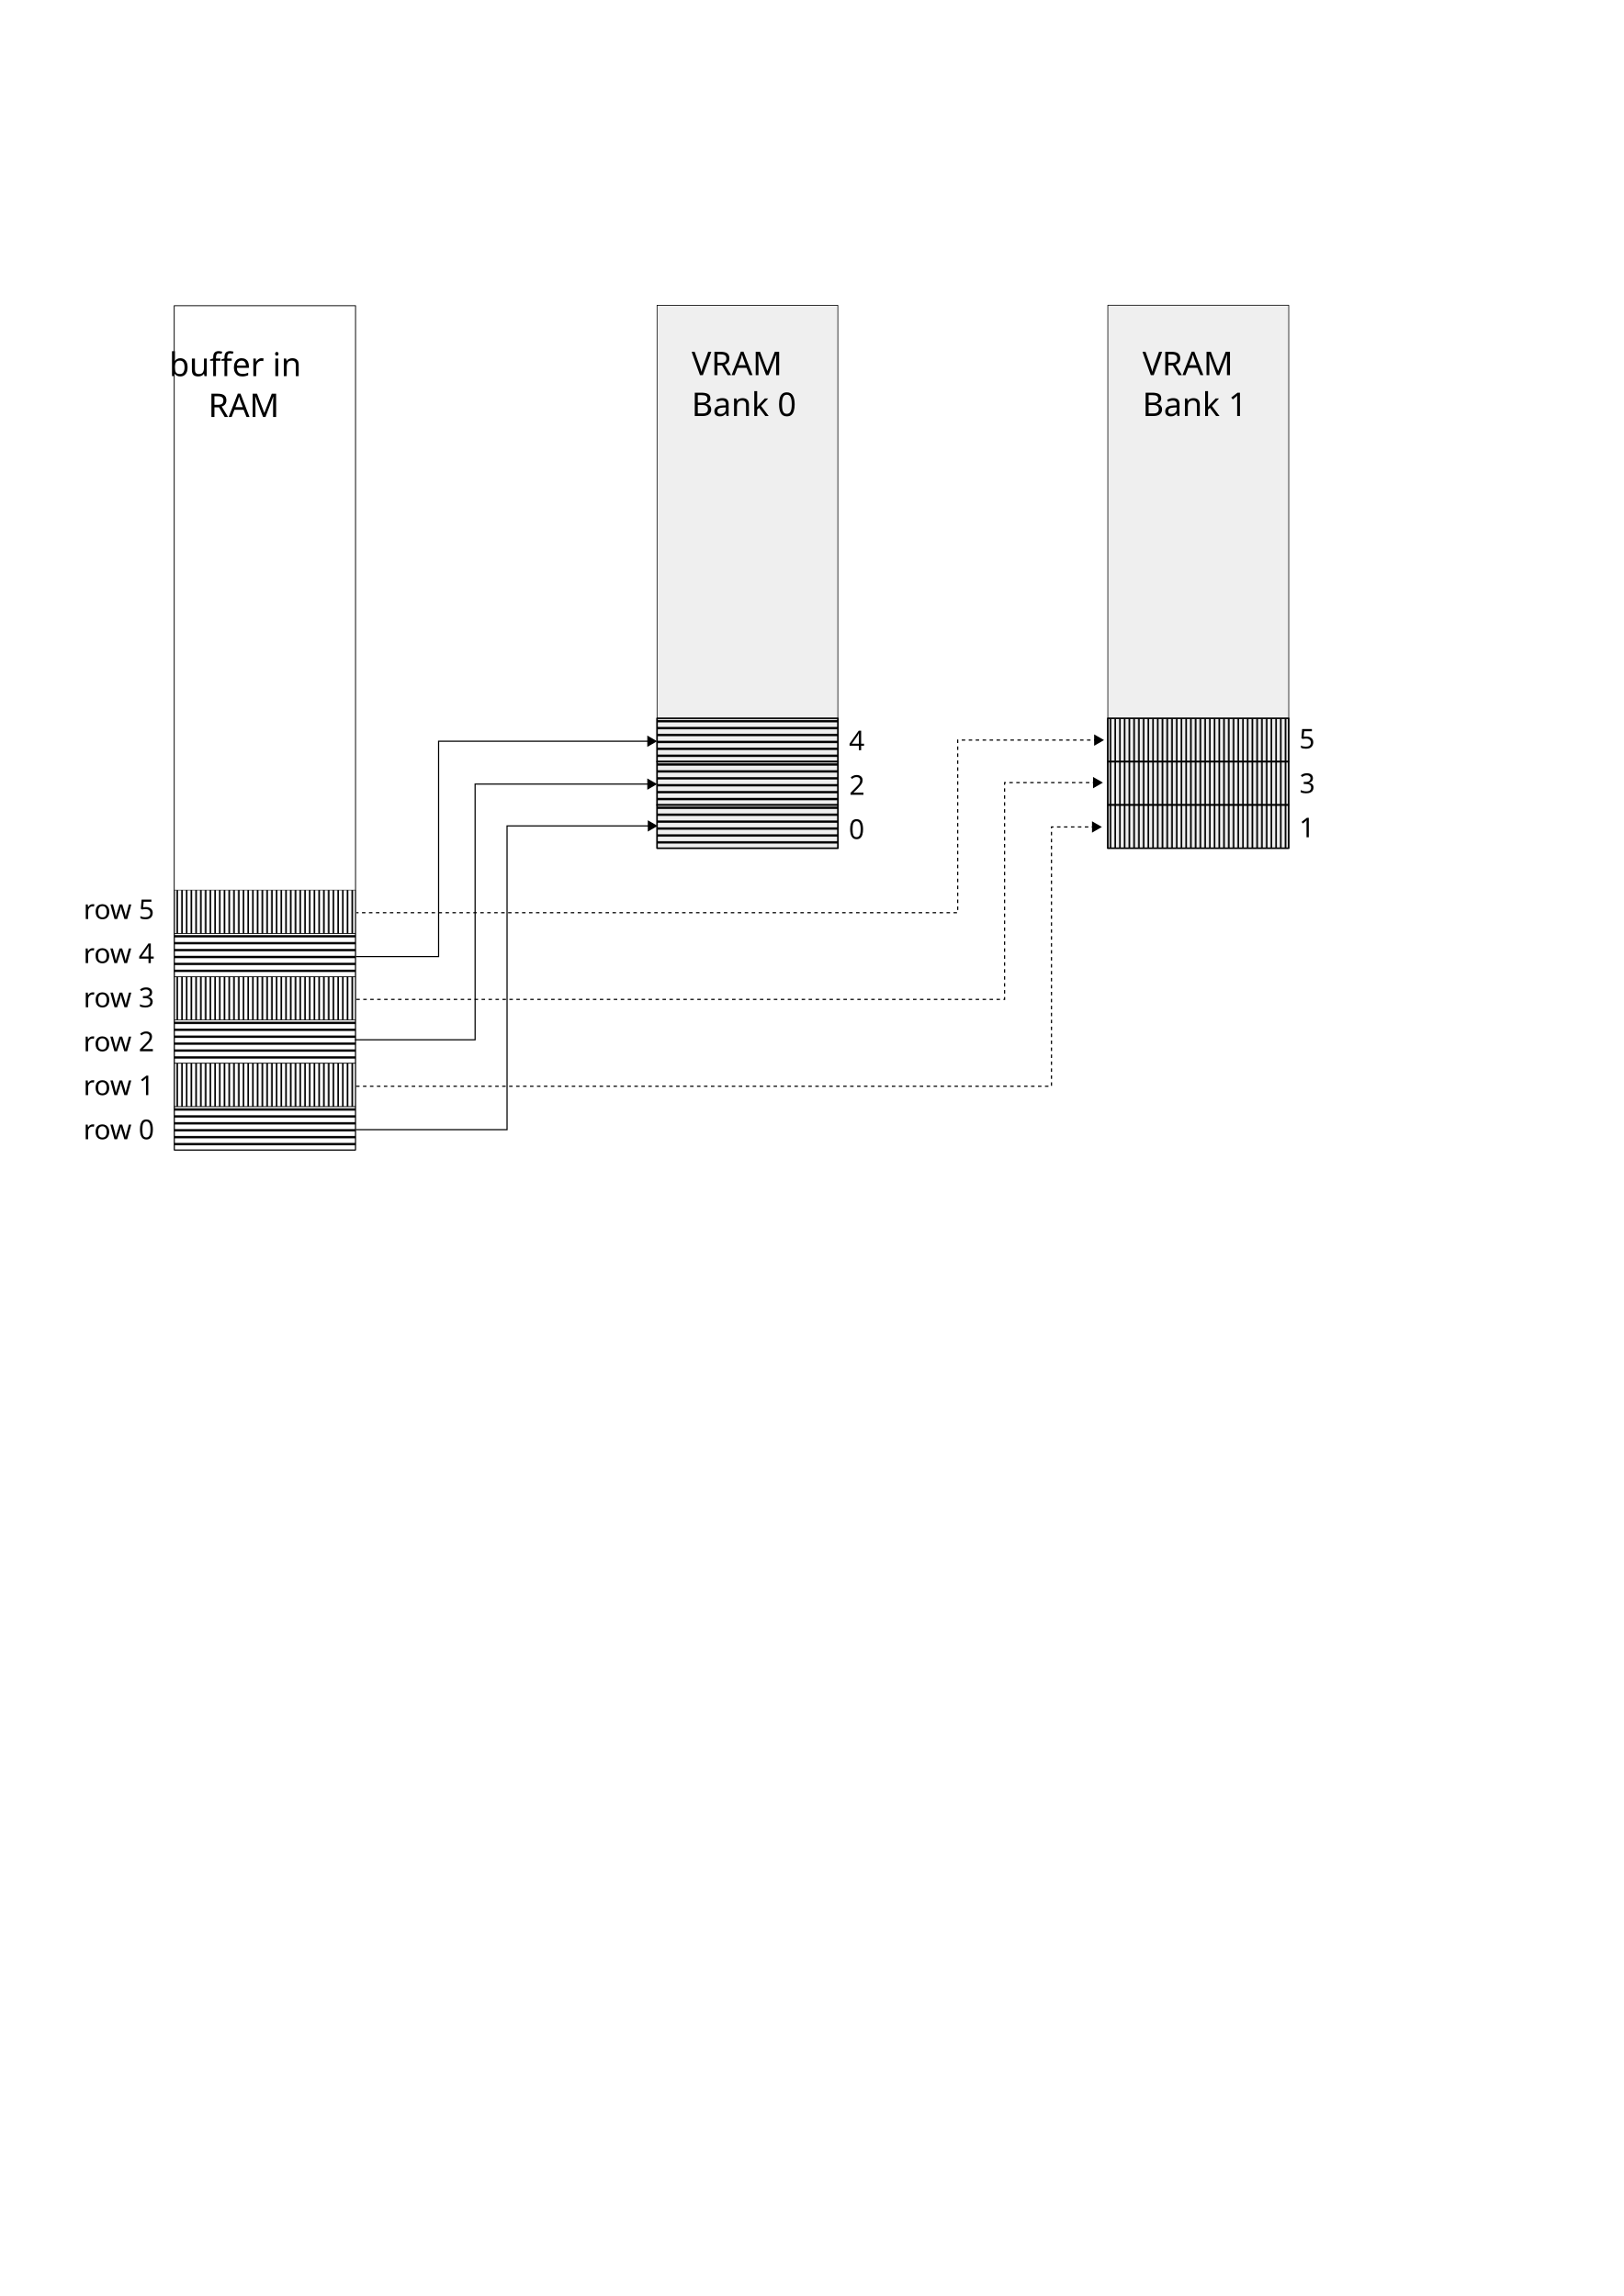
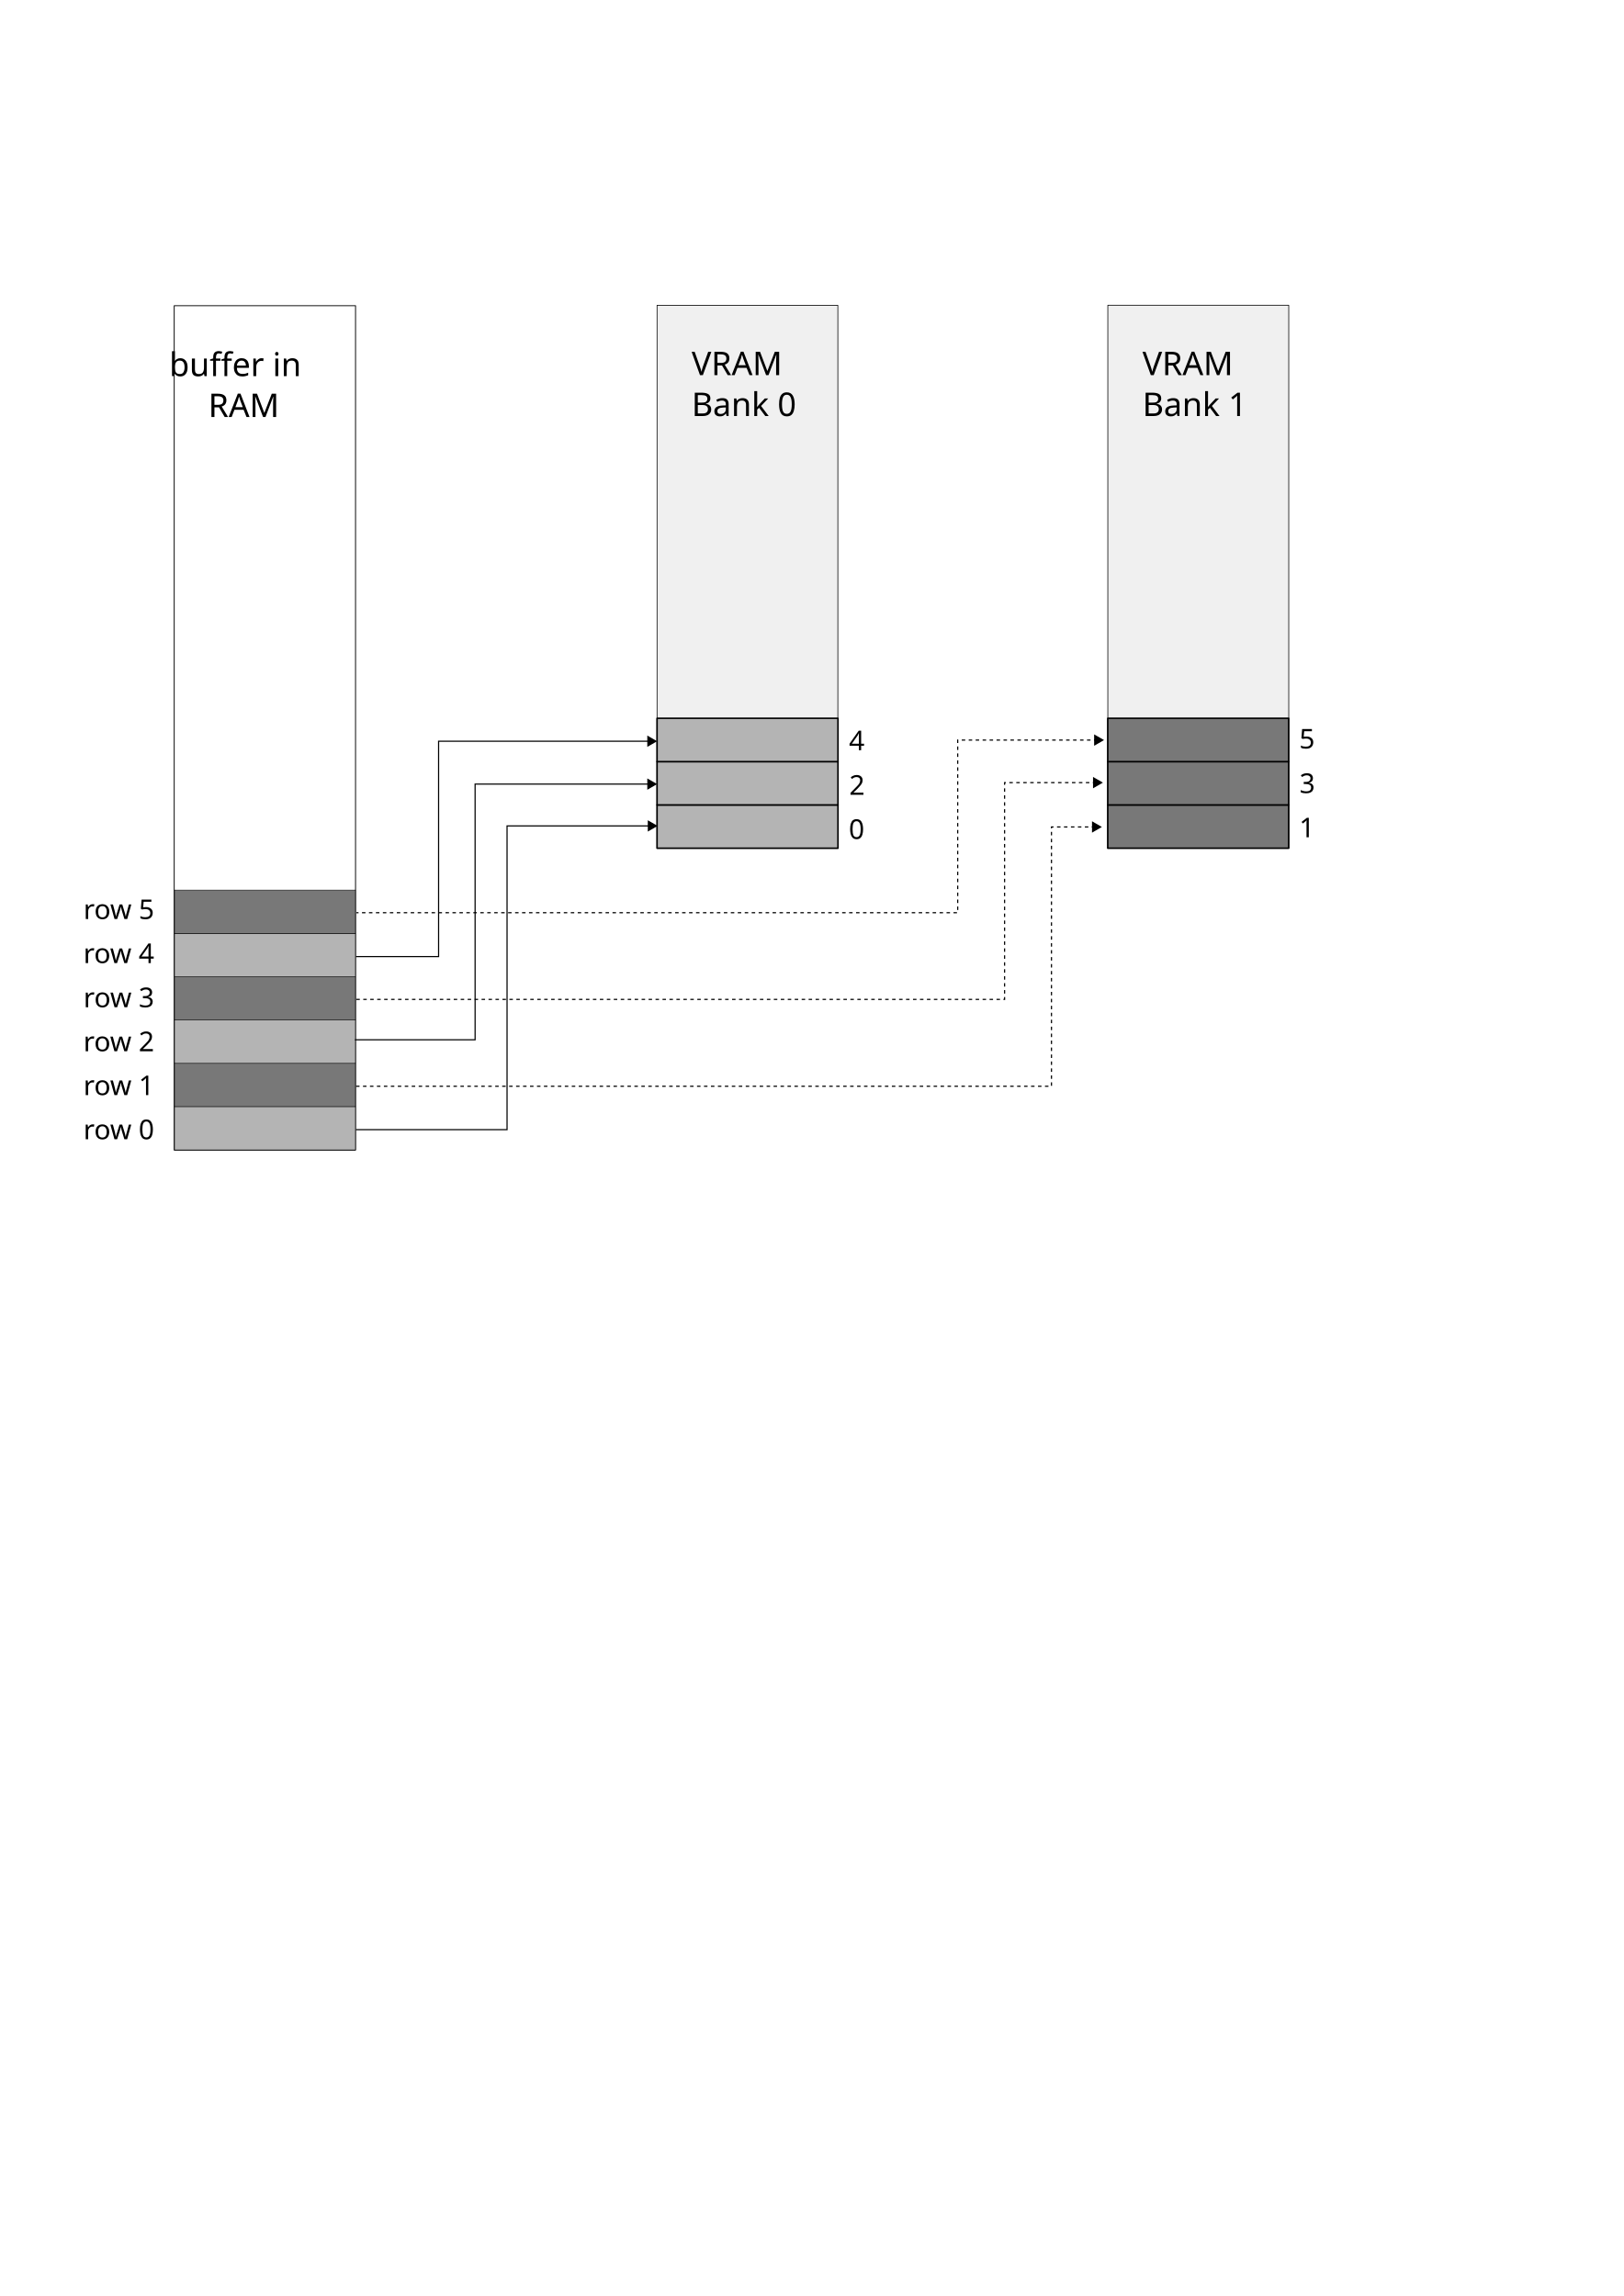
- <svg xmlns="http://www.w3.org/2000/svg" xmlns:xlink="http://www.w3.org/1999/xlink" width="210mm" height="297mm" viewBox="0 0 210 297" version="1.1" id="svg8">
+ <svg xmlns="http://www.w3.org/2000/svg" width="210mm" height="297mm" viewBox="0 0 210 297" version="1.1" id="svg8">
  <defs id="defs2">
    <marker orient="auto" refY="0.0" refX="0.0" id="marker3908" style="overflow:visible">
      <path id="path3906" d="M 5.77,0.0 L -2.88,5.0 L -2.88,-5.0 L 5.77,0.0 z " style="fill-rule:evenodd;stroke:#000000;stroke-width:1pt;stroke-opacity:1;fill:#000000;fill-opacity:1" transform="scale(-0.8)" />
    </marker>
    <marker orient="auto" refY="0.0" refX="0.0" id="marker3868" style="overflow:visible">
      <path id="path3866" d="M 5.77,0.0 L -2.88,5.0 L -2.88,-5.0 L 5.77,0.0 z " style="fill-rule:evenodd;stroke:#000000;stroke-width:1pt;stroke-opacity:1;fill:#000000;fill-opacity:1" transform="scale(-0.8)" />
    </marker>
    <marker orient="auto" refY="0.0" refX="0.0" id="marker3834" style="overflow:visible">
      <path id="path3832" d="M 5.77,0.0 L -2.88,5.0 L -2.88,-5.0 L 5.77,0.0 z " style="fill-rule:evenodd;stroke:#000000;stroke-width:1pt;stroke-opacity:1;fill:#000000;fill-opacity:1" transform="scale(-0.8)" />
    </marker>
    <marker style="overflow:visible" id="marker3740" refX="0.0" refY="0.0" orient="auto">
      <path transform="scale(-0.8)" style="fill-rule:evenodd;stroke:#000000;stroke-width:1pt;stroke-opacity:1;fill:#000000;fill-opacity:1" d="M 5.77,0.0 L -2.88,5.0 L -2.88,-5.0 L 5.77,0.0 z " id="path3738" />
    </marker>
    <marker style="overflow:visible" id="marker3718" refX="0.0" refY="0.0" orient="auto">
      <path transform="scale(-0.8)" style="fill-rule:evenodd;stroke:#000000;stroke-width:1pt;stroke-opacity:1;fill:#000000;fill-opacity:1" d="M 5.77,0.0 L -2.88,5.0 L -2.88,-5.0 L 5.77,0.0 z " id="path3716" />
    </marker>
    <marker orient="auto" refY="0.0" refX="0.0" id="TriangleInL" style="overflow:visible">
      <path id="path3567" d="M 5.77,0.0 L -2.88,5.0 L -2.88,-5.0 L 5.77,0.0 z " style="fill-rule:evenodd;stroke:#000000;stroke-width:1pt;stroke-opacity:1;fill:#000000;fill-opacity:1" transform="scale(-0.8)" />
    </marker>
-     <pattern xlink:href="#Strips1_2-1-8" id="pattern2787-3-3" patternTransform="matrix(0,0.2040223,-0.4613709,0,-35.75806,-56.07565)" />
-     <pattern id="Strips1_2-1-8" patternTransform="translate(0,0) scale(10,10)" height="1" width="3" patternUnits="userSpaceOnUse">
-       <rect id="rect1890-4-3" height="2" width="1" y="-0.5" x="0" style="fill:black;stroke:none" />
-     </pattern>
-     <pattern xlink:href="#Strips1_2-8" id="pattern2787-33" patternTransform="matrix(0.2981561,0,0,2.061542,-30.15558,-56.07565)" />
-     <pattern id="Strips1_2-8" patternTransform="translate(0,0) scale(10,10)" height="1" width="3" patternUnits="userSpaceOnUse">
-       <rect id="rect1890-0" height="2" width="1" y="-0.5" x="0" style="fill:black;stroke:none" />
-     </pattern>
-     <pattern xlink:href="#Strips1_2-1-8-3" id="pattern2787-3-3-0" patternTransform="matrix(0,0.2040223,-0.4613709,0,-46.96301,-56.07565)" />
-     <pattern id="Strips1_2-1-8-3" patternTransform="translate(0,0) scale(10,10)" height="1" width="3" patternUnits="userSpaceOnUse">
-       <rect id="rect1890-4-3-3" height="2" width="1" y="-0.5" x="0" style="fill:black;stroke:none" />
-     </pattern>
-     <pattern xlink:href="#Strips1_2-8-7" id="pattern2787-33-3" patternTransform="matrix(0.2981561,0,0,2.061542,-41.36054,-56.07565)" />
-     <pattern id="Strips1_2-8-7" patternTransform="translate(0,0) scale(10,10)" height="1" width="3" patternUnits="userSpaceOnUse">
-       <rect id="rect1890-0-3" height="2" width="1" y="-0.5" x="0" style="fill:black;stroke:none" />
-     </pattern>
-     <pattern xlink:href="#Strips1_2-8-7-2" id="pattern2787-33-3-5" patternTransform="matrix(0.2981561,0,0,2.061542,-52.56548,-56.07565)" />
-     <pattern id="Strips1_2-8-7-2" patternTransform="translate(0,0) scale(10,10)" height="1" width="3" patternUnits="userSpaceOnUse">
-       <rect id="rect1890-0-3-6" height="2" width="1" y="-0.5" x="0" style="fill:black;stroke:none" />
-     </pattern>
-     <pattern xlink:href="#Strips1_2-1-8-3-8" id="pattern2787-3-3-0-5" patternTransform="matrix(0,0.2040223,-0.4613709,0,-58.16794,-56.07565)" />
-     <pattern id="Strips1_2-1-8-3-8" patternTransform="translate(0,0) scale(10,10)" height="1" width="3" patternUnits="userSpaceOnUse">
-       <rect id="rect1890-4-3-3-7" height="2" width="1" y="-0.5" x="0" style="fill:black;stroke:none" />
-     </pattern>
-     <pattern xlink:href="#Strips1_2-8-0" id="pattern2787-33-38" patternTransform="matrix(0.2981561,0,0,2.061542,-69.18243,-118.4834)" />
-     <pattern id="Strips1_2-8-0" patternTransform="translate(0,0) scale(10,10)" height="1" width="3" patternUnits="userSpaceOnUse">
-       <rect id="rect1890-0-9" height="2" width="1" y="-0.5" x="0" style="fill:black;stroke:none" />
-     </pattern>
-     <pattern xlink:href="#Strips1_2-8-0-9" id="pattern2787-33-38-9" patternTransform="matrix(0.2981561,0,0,2.061542,-74.78489,-118.4834)" />
-     <pattern id="Strips1_2-8-0-9" patternTransform="translate(0,0) scale(10,10)" height="1" width="3" patternUnits="userSpaceOnUse">
-       <rect id="rect1890-0-9-3" height="2" width="1" y="-0.5" x="0" style="fill:black;stroke:none" />
-     </pattern>
-     <pattern xlink:href="#Strips1_2-8-0-9-3" id="pattern2787-33-38-9-4" patternTransform="matrix(0.2981561,0,0,2.061542,-80.38736,-118.4834)" />
-     <pattern id="Strips1_2-8-0-9-3" patternTransform="translate(0,0) scale(10,10)" height="1" width="3" patternUnits="userSpaceOnUse">
-       <rect id="rect1890-0-9-3-7" height="2" width="1" y="-0.5" x="0" style="fill:black;stroke:none" />
-     </pattern>
-     <pattern xlink:href="#Strips1_2-1-8-2" id="pattern2787-3-3-2" patternTransform="matrix(0,0.2040223,-0.4613709,0,-69.18243,-176.7767)" />
-     <pattern id="Strips1_2-1-8-2" patternTransform="translate(0,0) scale(10,10)" height="1" width="3" patternUnits="userSpaceOnUse">
-       <rect id="rect1890-4-3-0" height="2" width="1" y="-0.5" x="0" style="fill:black;stroke:none" />
-     </pattern>
-     <pattern xlink:href="#Strips1_2-1-8-2-7" id="pattern2787-3-3-2-1" patternTransform="matrix(0,0.2040223,-0.4613709,0,-74.7849,-176.7767)" />
-     <pattern id="Strips1_2-1-8-2-7" patternTransform="translate(0,0) scale(10,10)" height="1" width="3" patternUnits="userSpaceOnUse">
-       <rect id="rect1890-4-3-0-5" height="2" width="1" y="-0.5" x="0" style="fill:black;stroke:none" />
-     </pattern>
-     <pattern xlink:href="#Strips1_2-1-8-2-7-4" id="pattern2787-3-3-2-1-7" patternTransform="matrix(0,0.2040223,-0.4613709,0,-80.38737,-176.7767)" />
-     <pattern id="Strips1_2-1-8-2-7-4" patternTransform="translate(0,0) scale(10,10)" height="1" width="3" patternUnits="userSpaceOnUse">
-       <rect id="rect1890-4-3-0-5-1" height="2" width="1" y="-0.5" x="0" style="fill:black;stroke:none" />
-     </pattern>
  </defs>
  <g id="layer1">
-     <rect style="opacity:1;vector-effect:none;fill:#efefef;fill-opacity:1;stroke:#000000;stroke-width:0.092;stroke-linecap:butt;stroke-linejoin:round;stroke-miterlimit:4;stroke-dasharray:none;stroke-dashoffset:0;stroke-opacity:1;paint-order:normal" id="rect817" width="70.248" height="23.4" x="39.483" y="-166.679" ry="0" transform="rotate(90)" />
+     <rect style="opacity:1;vector-effect:none;fill:#f0f0f0;fill-opacity:1;stroke:#000000;stroke-width:0.092;stroke-linecap:butt;stroke-linejoin:round;stroke-miterlimit:4;stroke-dasharray:none;stroke-dashoffset:0;stroke-opacity:1;paint-order:normal" id="rect817" width="70.248" height="23.4" x="39.483" y="-166.679" ry="0" transform="rotate(90)" />
    <rect style="opacity:1;vector-effect:none;fill:none;fill-opacity:1;stroke:#000000;stroke-width:0.114;stroke-linecap:butt;stroke-linejoin:round;stroke-miterlimit:4;stroke-dasharray:none;stroke-dashoffset:0;stroke-opacity:1;paint-order:normal" id="rect817-8" width="23.453" height="109.229" x="22.531" y="39.543" ry="0" />
-     <rect style="opacity:1;vector-effect:none;fill:url(#pattern2787-33);fill-opacity:1;stroke:#000000;stroke-width:0.066;stroke-linecap:butt;stroke-linejoin:round;stroke-miterlimit:4;stroke-dasharray:none;stroke-dashoffset:0;stroke-opacity:1;paint-order:normal" id="rect1160-2-4-4" width="5.602" height="23.4" x="143.147" y="-45.971" transform="rotate(90)" />
-     <rect style="opacity:1;vector-effect:none;fill:url(#pattern2787-3-3);fill-opacity:1;stroke:#000000;stroke-width:0.066;stroke-linecap:butt;stroke-linejoin:round;stroke-miterlimit:4;stroke-dasharray:none;stroke-dashoffset:0;stroke-opacity:1;paint-order:normal" id="rect1160-2-4-6-7" width="5.602" height="23.4" x="137.545" y="-45.971" transform="rotate(90)" />
-     <rect style="opacity:1;vector-effect:none;fill:url(#pattern2787-33-3);fill-opacity:1;stroke:#000000;stroke-width:0.066;stroke-linecap:butt;stroke-linejoin:round;stroke-miterlimit:4;stroke-dasharray:none;stroke-dashoffset:0;stroke-opacity:1;paint-order:normal" id="rect1160-2-4-4-2" width="5.602" height="23.4" x="131.942" y="-45.971" transform="rotate(90)" />
-     <rect style="opacity:1;vector-effect:none;fill:url(#pattern2787-3-3-0);fill-opacity:1;stroke:#000000;stroke-width:0.066;stroke-linecap:butt;stroke-linejoin:round;stroke-miterlimit:4;stroke-dasharray:none;stroke-dashoffset:0;stroke-opacity:1;paint-order:normal" id="rect1160-2-4-6-7-6" width="5.602" height="23.4" x="126.34" y="-45.971" transform="rotate(90)" />
-     <rect style="opacity:1;vector-effect:none;fill:url(#pattern2787-33-3-5);fill-opacity:1;stroke:#000000;stroke-width:0.066;stroke-linecap:butt;stroke-linejoin:round;stroke-miterlimit:4;stroke-dasharray:none;stroke-dashoffset:0;stroke-opacity:1;paint-order:normal" id="rect1160-2-4-4-2-9" width="5.602" height="23.4" x="120.737" y="-45.971" transform="rotate(90)" />
-     <rect style="opacity:1;vector-effect:none;fill:url(#pattern2787-3-3-0-5);fill-opacity:1;stroke:#000000;stroke-width:0.066;stroke-linecap:butt;stroke-linejoin:round;stroke-miterlimit:4;stroke-dasharray:none;stroke-dashoffset:0;stroke-opacity:1;paint-order:normal" id="rect1160-2-4-6-7-6-6" width="5.602" height="23.4" x="115.135" y="-45.971" transform="rotate(90)" />
-     <rect style="opacity:1;vector-effect:none;fill:#efefef;fill-opacity:1;stroke:#000000;stroke-width:0.092;stroke-linecap:butt;stroke-linejoin:round;stroke-miterlimit:4;stroke-dasharray:none;stroke-dashoffset:0;stroke-opacity:1;paint-order:normal" id="rect817-6" width="70.235" height="23.384" x="39.488" y="-108.362" ry="0" transform="rotate(90)" />
+     <rect style="opacity:1;vector-effect:none;fill:#b4b4b4;fill-opacity:1;stroke:#000000;stroke-width:0.066;stroke-linecap:butt;stroke-linejoin:round;stroke-miterlimit:4;stroke-dasharray:none;stroke-dashoffset:0;stroke-opacity:1;paint-order:normal" id="rect1160-2-4-4" width="5.602" height="23.4" x="143.147" y="-45.971" transform="rotate(90)" />
+     <rect style="opacity:1;vector-effect:none;fill:#787878;fill-opacity:1;stroke:#000000;stroke-width:0.066;stroke-linecap:butt;stroke-linejoin:round;stroke-miterlimit:4;stroke-dasharray:none;stroke-dashoffset:0;stroke-opacity:1;paint-order:normal" id="rect1160-2-4-6-7" width="5.602" height="23.4" x="137.545" y="-45.971" transform="rotate(90)" />
+     <rect style="opacity:1;vector-effect:none;fill:#b4b4b4;fill-opacity:1;stroke:#000000;stroke-width:0.066;stroke-linecap:butt;stroke-linejoin:round;stroke-miterlimit:4;stroke-dasharray:none;stroke-dashoffset:0;stroke-opacity:1;paint-order:normal" id="rect1160-2-4-4-2" width="5.602" height="23.4" x="131.942" y="-45.971" transform="rotate(90)" />
+     <rect style="opacity:1;vector-effect:none;fill:#787878;fill-opacity:1;stroke:#000000;stroke-width:0.066;stroke-linecap:butt;stroke-linejoin:round;stroke-miterlimit:4;stroke-dasharray:none;stroke-dashoffset:0;stroke-opacity:1;paint-order:normal" id="rect1160-2-4-6-7-6" width="5.602" height="23.4" x="126.34" y="-45.971" transform="rotate(90)" />
+     <rect style="opacity:1;vector-effect:none;fill:#b4b4b4;fill-opacity:1;stroke:#000000;stroke-width:0.066;stroke-linecap:butt;stroke-linejoin:round;stroke-miterlimit:4;stroke-dasharray:none;stroke-dashoffset:0;stroke-opacity:1;paint-order:normal" id="rect1160-2-4-4-2-9" width="5.602" height="23.4" x="120.737" y="-45.971" transform="rotate(90)" />
+     <rect style="opacity:1;vector-effect:none;fill:#787878;fill-opacity:1;stroke:#000000;stroke-width:0.066;stroke-linecap:butt;stroke-linejoin:round;stroke-miterlimit:4;stroke-dasharray:none;stroke-dashoffset:0;stroke-opacity:1;paint-order:normal" id="rect1160-2-4-6-7-6-6" width="5.602" height="23.4" x="115.135" y="-45.971" transform="rotate(90)" />
+     <rect style="opacity:1;vector-effect:none;fill:#f0f0f0;fill-opacity:1;stroke:#000000;stroke-width:0.092;stroke-linecap:butt;stroke-linejoin:round;stroke-miterlimit:4;stroke-dasharray:none;stroke-dashoffset:0;stroke-opacity:1;paint-order:normal" id="rect817-6" width="70.235" height="23.384" x="39.488" y="-108.362" ry="0" transform="rotate(90)" />
    <text xml:space="preserve" style="font-style:normal;font-variant:normal;font-weight:normal;font-stretch:normal;font-size:5.644px;line-height:1.25;font-family:sans-serif;-inkscape-font-specification:'sans-serif, Normal';font-variant-ligatures:normal;font-variant-caps:normal;font-variant-numeric:normal;font-feature-settings:normal;text-align:start;letter-spacing:0px;word-spacing:0px;writing-mode:lr-tb;text-anchor:start;fill:#000000;fill-opacity:1;stroke:none;stroke-width:0.265" x="10.789" y="147.369" id="text3100">
      <tspan id="tspan3098" x="10.789" y="147.369" style="font-style:normal;font-variant:normal;font-weight:normal;font-stretch:normal;font-size:3.528px;font-family:sans-serif;-inkscape-font-specification:'sans-serif, Normal';font-variant-ligatures:normal;font-variant-caps:normal;font-variant-numeric:normal;font-feature-settings:normal;text-align:start;writing-mode:lr-tb;text-anchor:start;stroke-width:0.265">row 0</tspan>
    </text>
    <text xml:space="preserve" style="font-style:normal;font-variant:normal;font-weight:normal;font-stretch:normal;font-size:5.644px;line-height:1.25;font-family:sans-serif;-inkscape-font-specification:'sans-serif, Normal';font-variant-ligatures:normal;font-variant-caps:normal;font-variant-numeric:normal;font-feature-settings:normal;text-align:start;letter-spacing:0px;word-spacing:0px;writing-mode:lr-tb;text-anchor:start;fill:#000000;fill-opacity:1;stroke:none;stroke-width:0.265" x="10.788" y="141.653" id="text3100-0">
      <tspan id="tspan3098-8" x="10.788" y="141.653" style="font-style:normal;font-variant:normal;font-weight:normal;font-stretch:normal;font-size:3.528px;font-family:sans-serif;-inkscape-font-specification:'sans-serif, Normal';font-variant-ligatures:normal;font-variant-caps:normal;font-variant-numeric:normal;font-feature-settings:normal;text-align:start;writing-mode:lr-tb;text-anchor:start;stroke-width:0.265">row 1</tspan>
    </text>
    <text xml:space="preserve" style="font-style:normal;font-variant:normal;font-weight:normal;font-stretch:normal;font-size:5.644px;line-height:1.25;font-family:sans-serif;-inkscape-font-specification:'sans-serif, Normal';font-variant-ligatures:normal;font-variant-caps:normal;font-variant-numeric:normal;font-feature-settings:normal;text-align:start;letter-spacing:0px;word-spacing:0px;writing-mode:lr-tb;text-anchor:start;fill:#000000;fill-opacity:1;stroke:none;stroke-width:0.265" x="10.787" y="135.983" id="text3100-0-4">
      <tspan id="tspan3098-8-8" x="10.787" y="135.983" style="font-style:normal;font-variant:normal;font-weight:normal;font-stretch:normal;font-size:3.528px;font-family:sans-serif;-inkscape-font-specification:'sans-serif, Normal';font-variant-ligatures:normal;font-variant-caps:normal;font-variant-numeric:normal;font-feature-settings:normal;text-align:start;writing-mode:lr-tb;text-anchor:start;stroke-width:0.265">row 2</tspan>
    </text>
    <text xml:space="preserve" style="font-style:normal;font-variant:normal;font-weight:normal;font-stretch:normal;font-size:5.644px;line-height:1.25;font-family:sans-serif;-inkscape-font-specification:'sans-serif, Normal';font-variant-ligatures:normal;font-variant-caps:normal;font-variant-numeric:normal;font-feature-settings:normal;text-align:start;letter-spacing:0px;word-spacing:0px;writing-mode:lr-tb;text-anchor:start;fill:#000000;fill-opacity:1;stroke:none;stroke-width:0.265" x="10.798" y="130.291" id="text3100-0-6">
      <tspan id="tspan3098-8-0" x="10.798" y="130.291" style="font-style:normal;font-variant:normal;font-weight:normal;font-stretch:normal;font-size:3.528px;font-family:sans-serif;-inkscape-font-specification:'sans-serif, Normal';font-variant-ligatures:normal;font-variant-caps:normal;font-variant-numeric:normal;font-feature-settings:normal;text-align:start;writing-mode:lr-tb;text-anchor:start;stroke-width:0.265">row 3</tspan>
    </text>
    <text xml:space="preserve" style="font-style:normal;font-variant:normal;font-weight:normal;font-stretch:normal;font-size:5.644px;line-height:1.25;font-family:sans-serif;-inkscape-font-specification:'sans-serif, Normal';font-variant-ligatures:normal;font-variant-caps:normal;font-variant-numeric:normal;font-feature-settings:normal;text-align:start;letter-spacing:0px;word-spacing:0px;writing-mode:lr-tb;text-anchor:start;fill:#000000;fill-opacity:1;stroke:none;stroke-width:0.265" x="10.787" y="124.575" id="text3100-0-6-3">
      <tspan id="tspan3098-8-0-7" x="10.787" y="124.575" style="font-style:normal;font-variant:normal;font-weight:normal;font-stretch:normal;font-size:3.528px;font-family:sans-serif;-inkscape-font-specification:'sans-serif, Normal';font-variant-ligatures:normal;font-variant-caps:normal;font-variant-numeric:normal;font-feature-settings:normal;text-align:start;writing-mode:lr-tb;text-anchor:start;stroke-width:0.265">row 4</tspan>
    </text>
    <text xml:space="preserve" style="font-style:normal;font-variant:normal;font-weight:normal;font-stretch:normal;font-size:5.644px;line-height:1.25;font-family:sans-serif;-inkscape-font-specification:'sans-serif, Normal';font-variant-ligatures:normal;font-variant-caps:normal;font-variant-numeric:normal;font-feature-settings:normal;text-align:start;letter-spacing:0px;word-spacing:0px;writing-mode:lr-tb;text-anchor:start;fill:#000000;fill-opacity:1;stroke:none;stroke-width:0.265" x="10.795" y="118.882" id="text3100-0-6-3-4">
      <tspan id="tspan3098-8-0-7-5" x="10.795" y="118.882" style="font-style:normal;font-variant:normal;font-weight:normal;font-stretch:normal;font-size:3.528px;font-family:sans-serif;-inkscape-font-specification:'sans-serif, Normal';font-variant-ligatures:normal;font-variant-caps:normal;font-variant-numeric:normal;font-feature-settings:normal;text-align:start;writing-mode:lr-tb;text-anchor:start;stroke-width:0.265">row 5</tspan>
    </text>
    <text xml:space="preserve" style="font-style:normal;font-variant:normal;font-weight:normal;font-stretch:normal;font-size:4.233px;line-height:1.25;font-family:sans-serif;-inkscape-font-specification:'sans-serif, Normal';font-variant-ligatures:normal;font-variant-caps:normal;font-variant-numeric:normal;font-feature-settings:normal;text-align:start;letter-spacing:0px;word-spacing:0px;writing-mode:lr-tb;text-anchor:start;fill:#000000;fill-opacity:1;stroke:none;stroke-width:0.265" x="89.453" y="48.522" id="text1183-2-8">
      <tspan x="89.453" y="48.522" style="font-style:normal;font-variant:normal;font-weight:normal;font-stretch:normal;font-size:4.233px;font-family:sans-serif;-inkscape-font-specification:'sans-serif, Normal';font-variant-ligatures:normal;font-variant-caps:normal;font-variant-numeric:normal;font-feature-settings:normal;text-align:start;writing-mode:lr-tb;text-anchor:start;stroke-width:0.265" id="tspan1185-4-8">VRAM </tspan>
      <tspan x="89.453" y="53.814" style="font-style:normal;font-variant:normal;font-weight:normal;font-stretch:normal;font-size:4.233px;font-family:sans-serif;-inkscape-font-specification:'sans-serif, Normal';font-variant-ligatures:normal;font-variant-caps:normal;font-variant-numeric:normal;font-feature-settings:normal;text-align:start;writing-mode:lr-tb;text-anchor:start;stroke-width:0.265" id="tspan3198-5">Bank 0</tspan>
    </text>
-     <rect style="opacity:1;vector-effect:none;fill:url(#pattern2787-33-38);fill-opacity:1;stroke:#000000;stroke-width:0.2;stroke-linecap:butt;stroke-linejoin:round;stroke-miterlimit:4;stroke-dasharray:none;stroke-dashoffset:0;stroke-opacity:1;paint-order:normal" id="rect1160-2-4-4-7" width="5.602" height="23.4" x="104.121" y="-108.378" transform="rotate(90)" />
-     <rect style="opacity:1;vector-effect:none;fill:url(#pattern2787-33-38-9);fill-opacity:1;stroke:#000000;stroke-width:0.2;stroke-linecap:butt;stroke-linejoin:round;stroke-miterlimit:4;stroke-dasharray:none;stroke-dashoffset:0;stroke-opacity:1;paint-order:normal" id="rect1160-2-4-4-7-2" width="5.602" height="23.4" x="98.518" y="-108.378" transform="rotate(90)" />
-     <rect style="opacity:1;vector-effect:none;fill:url(#pattern2787-33-38-9-4);fill-opacity:1;stroke:#000000;stroke-width:0.2;stroke-linecap:butt;stroke-linejoin:round;stroke-miterlimit:4;stroke-dasharray:none;stroke-dashoffset:0;stroke-opacity:1;paint-order:normal" id="rect1160-2-4-4-7-2-1" width="5.602" height="23.4" x="92.916" y="-108.378" transform="rotate(90)" />
-     <rect style="opacity:1;vector-effect:none;fill:url(#pattern2787-3-3-2);fill-opacity:1;stroke:#000000;stroke-width:0.2;stroke-linecap:butt;stroke-linejoin:round;stroke-miterlimit:4;stroke-dasharray:none;stroke-dashoffset:0;stroke-opacity:1;paint-order:normal" id="rect1160-2-4-6-7-2" width="5.602" height="23.4" x="104.12" y="-166.671" transform="rotate(90)" />
-     <rect style="opacity:1;vector-effect:none;fill:url(#pattern2787-3-3-2-1);fill-opacity:1;stroke:#000000;stroke-width:0.2;stroke-linecap:butt;stroke-linejoin:round;stroke-miterlimit:4;stroke-dasharray:none;stroke-dashoffset:0;stroke-opacity:1;paint-order:normal" id="rect1160-2-4-6-7-2-1" width="5.602" height="23.4" x="98.518" y="-166.671" transform="rotate(90)" />
-     <rect style="opacity:1;vector-effect:none;fill:url(#pattern2787-3-3-2-1-7);fill-opacity:1;stroke:#000000;stroke-width:0.2;stroke-linecap:butt;stroke-linejoin:round;stroke-miterlimit:4;stroke-dasharray:none;stroke-dashoffset:0;stroke-opacity:1;paint-order:normal" id="rect1160-2-4-6-7-2-1-7" width="5.602" height="23.4" x="92.916" y="-166.671" transform="rotate(90)" />
+     <rect style="opacity:1;vector-effect:none;fill:#b4b4b4;fill-opacity:1;stroke:#000000;stroke-width:0.2;stroke-linecap:butt;stroke-linejoin:round;stroke-miterlimit:4;stroke-dasharray:none;stroke-dashoffset:0;stroke-opacity:1;paint-order:normal" id="rect1160-2-4-4-7" width="5.602" height="23.4" x="104.121" y="-108.378" transform="rotate(90)" />
+     <rect style="opacity:1;vector-effect:none;fill:#b4b4b4;fill-opacity:1;stroke:#000000;stroke-width:0.2;stroke-linecap:butt;stroke-linejoin:round;stroke-miterlimit:4;stroke-dasharray:none;stroke-dashoffset:0;stroke-opacity:1;paint-order:normal" id="rect1160-2-4-4-7-2" width="5.602" height="23.4" x="98.518" y="-108.378" transform="rotate(90)" />
+     <rect style="opacity:1;vector-effect:none;fill:#b4b4b4;fill-opacity:1;stroke:#000000;stroke-width:0.2;stroke-linecap:butt;stroke-linejoin:round;stroke-miterlimit:4;stroke-dasharray:none;stroke-dashoffset:0;stroke-opacity:1;paint-order:normal" id="rect1160-2-4-4-7-2-1" width="5.602" height="23.4" x="92.916" y="-108.378" transform="rotate(90)" />
+     <rect style="opacity:1;vector-effect:none;fill:#787878;fill-opacity:1;stroke:#000000;stroke-width:0.2;stroke-linecap:butt;stroke-linejoin:round;stroke-miterlimit:4;stroke-dasharray:none;stroke-dashoffset:0;stroke-opacity:1;paint-order:normal" id="rect1160-2-4-6-7-2" width="5.602" height="23.4" x="104.12" y="-166.671" transform="rotate(90)" />
+     <rect style="opacity:1;vector-effect:none;fill:#787878;fill-opacity:1;stroke:#000000;stroke-width:0.2;stroke-linecap:butt;stroke-linejoin:round;stroke-miterlimit:4;stroke-dasharray:none;stroke-dashoffset:0;stroke-opacity:1;paint-order:normal" id="rect1160-2-4-6-7-2-1" width="5.602" height="23.4" x="98.518" y="-166.671" transform="rotate(90)" />
+     <rect style="opacity:1;vector-effect:none;fill:#787878;fill-opacity:1;stroke:#000000;stroke-width:0.2;stroke-linecap:butt;stroke-linejoin:round;stroke-miterlimit:4;stroke-dasharray:none;stroke-dashoffset:0;stroke-opacity:1;paint-order:normal" id="rect1160-2-4-6-7-2-1-7" width="5.602" height="23.4" x="92.916" y="-166.671" transform="rotate(90)" />
    <text xml:space="preserve" style="font-style:normal;font-variant:normal;font-weight:normal;font-stretch:normal;font-size:4.233px;line-height:1.25;font-family:sans-serif;-inkscape-font-specification:'sans-serif, Normal';font-variant-ligatures:normal;font-variant-caps:normal;font-variant-numeric:normal;font-feature-settings:normal;text-align:start;letter-spacing:0px;word-spacing:0px;writing-mode:lr-tb;text-anchor:start;fill:#000000;fill-opacity:1;stroke:none;stroke-width:0.265" x="147.762" y="48.522" id="text1183-2-8-6">
      <tspan x="147.762" y="48.522" style="font-style:normal;font-variant:normal;font-weight:normal;font-stretch:normal;font-size:4.233px;font-family:sans-serif;-inkscape-font-specification:'sans-serif, Normal';font-variant-ligatures:normal;font-variant-caps:normal;font-variant-numeric:normal;font-feature-settings:normal;text-align:start;writing-mode:lr-tb;text-anchor:start;stroke-width:0.265" id="tspan1185-4-8-2">VRAM </tspan>
      <tspan x="147.762" y="53.814" style="font-style:normal;font-variant:normal;font-weight:normal;font-stretch:normal;font-size:4.233px;font-family:sans-serif;-inkscape-font-specification:'sans-serif, Normal';font-variant-ligatures:normal;font-variant-caps:normal;font-variant-numeric:normal;font-feature-settings:normal;text-align:start;writing-mode:lr-tb;text-anchor:start;stroke-width:0.265" id="tspan3198-5-1">Bank 1</tspan>
    </text>
    <text xml:space="preserve" style="font-style:normal;font-variant:normal;font-weight:normal;font-stretch:normal;font-size:4.233px;line-height:1.25;font-family:sans-serif;-inkscape-font-specification:'sans-serif, Normal';font-variant-ligatures:normal;font-variant-caps:normal;font-variant-numeric:normal;font-feature-settings:normal;text-align:start;letter-spacing:0px;word-spacing:0px;writing-mode:lr-tb;text-anchor:start;fill:#000000;fill-opacity:1;stroke:none;stroke-width:0.265" x="34.277" y="48.652" id="text1183-2-8-9">
      <tspan x="34.277" y="48.652" style="font-style:normal;font-variant:normal;font-weight:normal;font-stretch:normal;font-size:4.233px;font-family:sans-serif;-inkscape-font-specification:'sans-serif, Normal';font-variant-ligatures:normal;font-variant-caps:normal;font-variant-numeric:normal;font-feature-settings:normal;text-align:center;writing-mode:lr-tb;text-anchor:middle;stroke-width:0.265" id="tspan3198-5-4">buffer in</tspan>
      <tspan x="34.277" y="53.944" style="font-style:normal;font-variant:normal;font-weight:normal;font-stretch:normal;font-size:4.233px;font-family:sans-serif;-inkscape-font-specification:'sans-serif, Normal';font-variant-ligatures:normal;font-variant-caps:normal;font-variant-numeric:normal;font-feature-settings:normal;text-align:center;writing-mode:lr-tb;text-anchor:middle;stroke-width:0.265" id="tspan3409">RAM</tspan>
    </text>
    <path style="fill:none;stroke:#000000;stroke-width:0.149;stroke-linecap:butt;stroke-linejoin:miter;stroke-miterlimit:4;stroke-dasharray:none;stroke-opacity:1;marker-start:url(#marker3718)" d="M 84.14,95.882 H 56.725 V 123.741 H 46.035" id="path3413" />
    <path style="fill:none;stroke:#000000;stroke-width:0.149;stroke-linecap:butt;stroke-linejoin:miter;stroke-miterlimit:4;stroke-dasharray:none;stroke-opacity:1;marker-start:url(#TriangleInL)" d="M 84.14,101.426 H 61.447 v 33.075 h -15.544" id="path3430" />
    <path style="fill:none;stroke:#000000;stroke-width:0.149;stroke-linecap:butt;stroke-linejoin:miter;stroke-miterlimit:4;stroke-dasharray:none;stroke-opacity:1;marker-start:url(#marker3740)" d="M 84.206,106.837 H 65.579 v 39.29 h -19.545" id="path3432" />
    <path style="fill:none;stroke:#000000;stroke-width:0.15;stroke-linecap:butt;stroke-linejoin:miter;stroke-miterlimit:4;stroke-dasharray:0.45, 0.45;stroke-dashoffset:0;stroke-opacity:1;marker-start:url(#marker3908)" d="M 141.937,95.733 H 123.865 V 118.064 H 46.1" id="path3820" />
    <path style="fill:none;stroke:#000000;stroke-width:0.15;stroke-linecap:butt;stroke-linejoin:miter;stroke-miterlimit:4;stroke-dasharray:0.45, 0.45;stroke-dashoffset:0;stroke-opacity:1;marker-start:url(#marker3834)" d="M 141.791,101.236 H 129.928 v 28.042 H 45.969" id="path3822" />
    <path style="fill:none;stroke:#000000;stroke-width:0.15;stroke-linecap:butt;stroke-linejoin:miter;stroke-miterlimit:4;stroke-dasharray:0.45, 0.45;stroke-dashoffset:0;stroke-opacity:1;marker-start:url(#marker3868)" d="m 141.659,106.972 h -5.668 v 33.54 H 45.837" id="path3824" />
    <text xml:space="preserve" style="font-style:normal;font-variant:normal;font-weight:normal;font-stretch:normal;font-size:5.644px;line-height:1.25;font-family:sans-serif;-inkscape-font-specification:'sans-serif, Normal';font-variant-ligatures:normal;font-variant-caps:normal;font-variant-numeric:normal;font-feature-settings:normal;text-align:start;letter-spacing:0px;word-spacing:0px;writing-mode:lr-tb;text-anchor:start;fill:#000000;fill-opacity:1;stroke:none;stroke-width:0.265" x="109.783" y="108.527" id="text3100-0-6-3-4-0">
      <tspan id="tspan3098-8-0-7-5-8" x="109.783" y="108.527" style="font-style:normal;font-variant:normal;font-weight:normal;font-stretch:normal;font-size:3.528px;font-family:sans-serif;-inkscape-font-specification:'sans-serif, Normal';font-variant-ligatures:normal;font-variant-caps:normal;font-variant-numeric:normal;font-feature-settings:normal;text-align:start;writing-mode:lr-tb;text-anchor:start;stroke-width:0.265">0</tspan>
    </text>
    <text xml:space="preserve" style="font-style:normal;font-variant:normal;font-weight:normal;font-stretch:normal;font-size:5.644px;line-height:1.25;font-family:sans-serif;-inkscape-font-specification:'sans-serif, Normal';font-variant-ligatures:normal;font-variant-caps:normal;font-variant-numeric:normal;font-feature-settings:normal;text-align:start;letter-spacing:0px;word-spacing:0px;writing-mode:lr-tb;text-anchor:start;fill:#000000;fill-opacity:1;stroke:none;stroke-width:0.265" x="109.83" y="102.811" id="text3100-0-6-3-4-0-1">
      <tspan id="tspan3098-8-0-7-5-8-0" x="109.83" y="102.811" style="font-style:normal;font-variant:normal;font-weight:normal;font-stretch:normal;font-size:3.528px;font-family:sans-serif;-inkscape-font-specification:'sans-serif, Normal';font-variant-ligatures:normal;font-variant-caps:normal;font-variant-numeric:normal;font-feature-settings:normal;text-align:start;writing-mode:lr-tb;text-anchor:start;stroke-width:0.265">2</tspan>
    </text>
    <text xml:space="preserve" style="font-style:normal;font-variant:normal;font-weight:normal;font-stretch:normal;font-size:5.644px;line-height:1.25;font-family:sans-serif;-inkscape-font-specification:'sans-serif, Normal';font-variant-ligatures:normal;font-variant-caps:normal;font-variant-numeric:normal;font-feature-settings:normal;text-align:start;letter-spacing:0px;word-spacing:0px;writing-mode:lr-tb;text-anchor:start;fill:#000000;fill-opacity:1;stroke:none;stroke-width:0.265" x="109.795" y="97.046" id="text3100-0-6-3-4-0-2">
      <tspan id="tspan3098-8-0-7-5-8-2" x="109.795" y="97.046" style="font-style:normal;font-variant:normal;font-weight:normal;font-stretch:normal;font-size:3.528px;font-family:sans-serif;-inkscape-font-specification:'sans-serif, Normal';font-variant-ligatures:normal;font-variant-caps:normal;font-variant-numeric:normal;font-feature-settings:normal;text-align:start;writing-mode:lr-tb;text-anchor:start;stroke-width:0.265">4</tspan>
    </text>
    <text xml:space="preserve" style="font-style:normal;font-variant:normal;font-weight:normal;font-stretch:normal;font-size:5.644px;line-height:1.25;font-family:sans-serif;-inkscape-font-specification:'sans-serif, Normal';font-variant-ligatures:normal;font-variant-caps:normal;font-variant-numeric:normal;font-feature-settings:normal;text-align:start;letter-spacing:0px;word-spacing:0px;writing-mode:lr-tb;text-anchor:start;fill:#000000;fill-opacity:1;stroke:none;stroke-width:0.265" x="168.023" y="108.304" id="text3100-0-6-3-4-0-9">
      <tspan id="tspan3098-8-0-7-5-8-7" x="168.023" y="108.304" style="font-style:normal;font-variant:normal;font-weight:normal;font-stretch:normal;font-size:3.528px;font-family:sans-serif;-inkscape-font-specification:'sans-serif, Normal';font-variant-ligatures:normal;font-variant-caps:normal;font-variant-numeric:normal;font-feature-settings:normal;text-align:start;writing-mode:lr-tb;text-anchor:start;stroke-width:0.265">1</tspan>
    </text>
    <text xml:space="preserve" style="font-style:normal;font-variant:normal;font-weight:normal;font-stretch:normal;font-size:5.644px;line-height:1.25;font-family:sans-serif;-inkscape-font-specification:'sans-serif, Normal';font-variant-ligatures:normal;font-variant-caps:normal;font-variant-numeric:normal;font-feature-settings:normal;text-align:start;letter-spacing:0px;word-spacing:0px;writing-mode:lr-tb;text-anchor:start;fill:#000000;fill-opacity:1;stroke:none;stroke-width:0.265" x="168.069" y="102.588" id="text3100-0-6-3-4-0-1-5">
      <tspan id="tspan3098-8-0-7-5-8-0-6" x="168.069" y="102.588" style="font-style:normal;font-variant:normal;font-weight:normal;font-stretch:normal;font-size:3.528px;font-family:sans-serif;-inkscape-font-specification:'sans-serif, Normal';font-variant-ligatures:normal;font-variant-caps:normal;font-variant-numeric:normal;font-feature-settings:normal;text-align:start;writing-mode:lr-tb;text-anchor:start;stroke-width:0.265">3</tspan>
    </text>
    <text xml:space="preserve" style="font-style:normal;font-variant:normal;font-weight:normal;font-stretch:normal;font-size:5.644px;line-height:1.25;font-family:sans-serif;-inkscape-font-specification:'sans-serif, Normal';font-variant-ligatures:normal;font-variant-caps:normal;font-variant-numeric:normal;font-feature-settings:normal;text-align:start;letter-spacing:0px;word-spacing:0px;writing-mode:lr-tb;text-anchor:start;fill:#000000;fill-opacity:1;stroke:none;stroke-width:0.265" x="168.035" y="96.823" id="text3100-0-6-3-4-0-2-4">
      <tspan id="tspan3098-8-0-7-5-8-2-6" x="168.035" y="96.823" style="font-style:normal;font-variant:normal;font-weight:normal;font-stretch:normal;font-size:3.528px;font-family:sans-serif;-inkscape-font-specification:'sans-serif, Normal';font-variant-ligatures:normal;font-variant-caps:normal;font-variant-numeric:normal;font-feature-settings:normal;text-align:start;writing-mode:lr-tb;text-anchor:start;stroke-width:0.265">5</tspan>
    </text>
  </g>
</svg>
